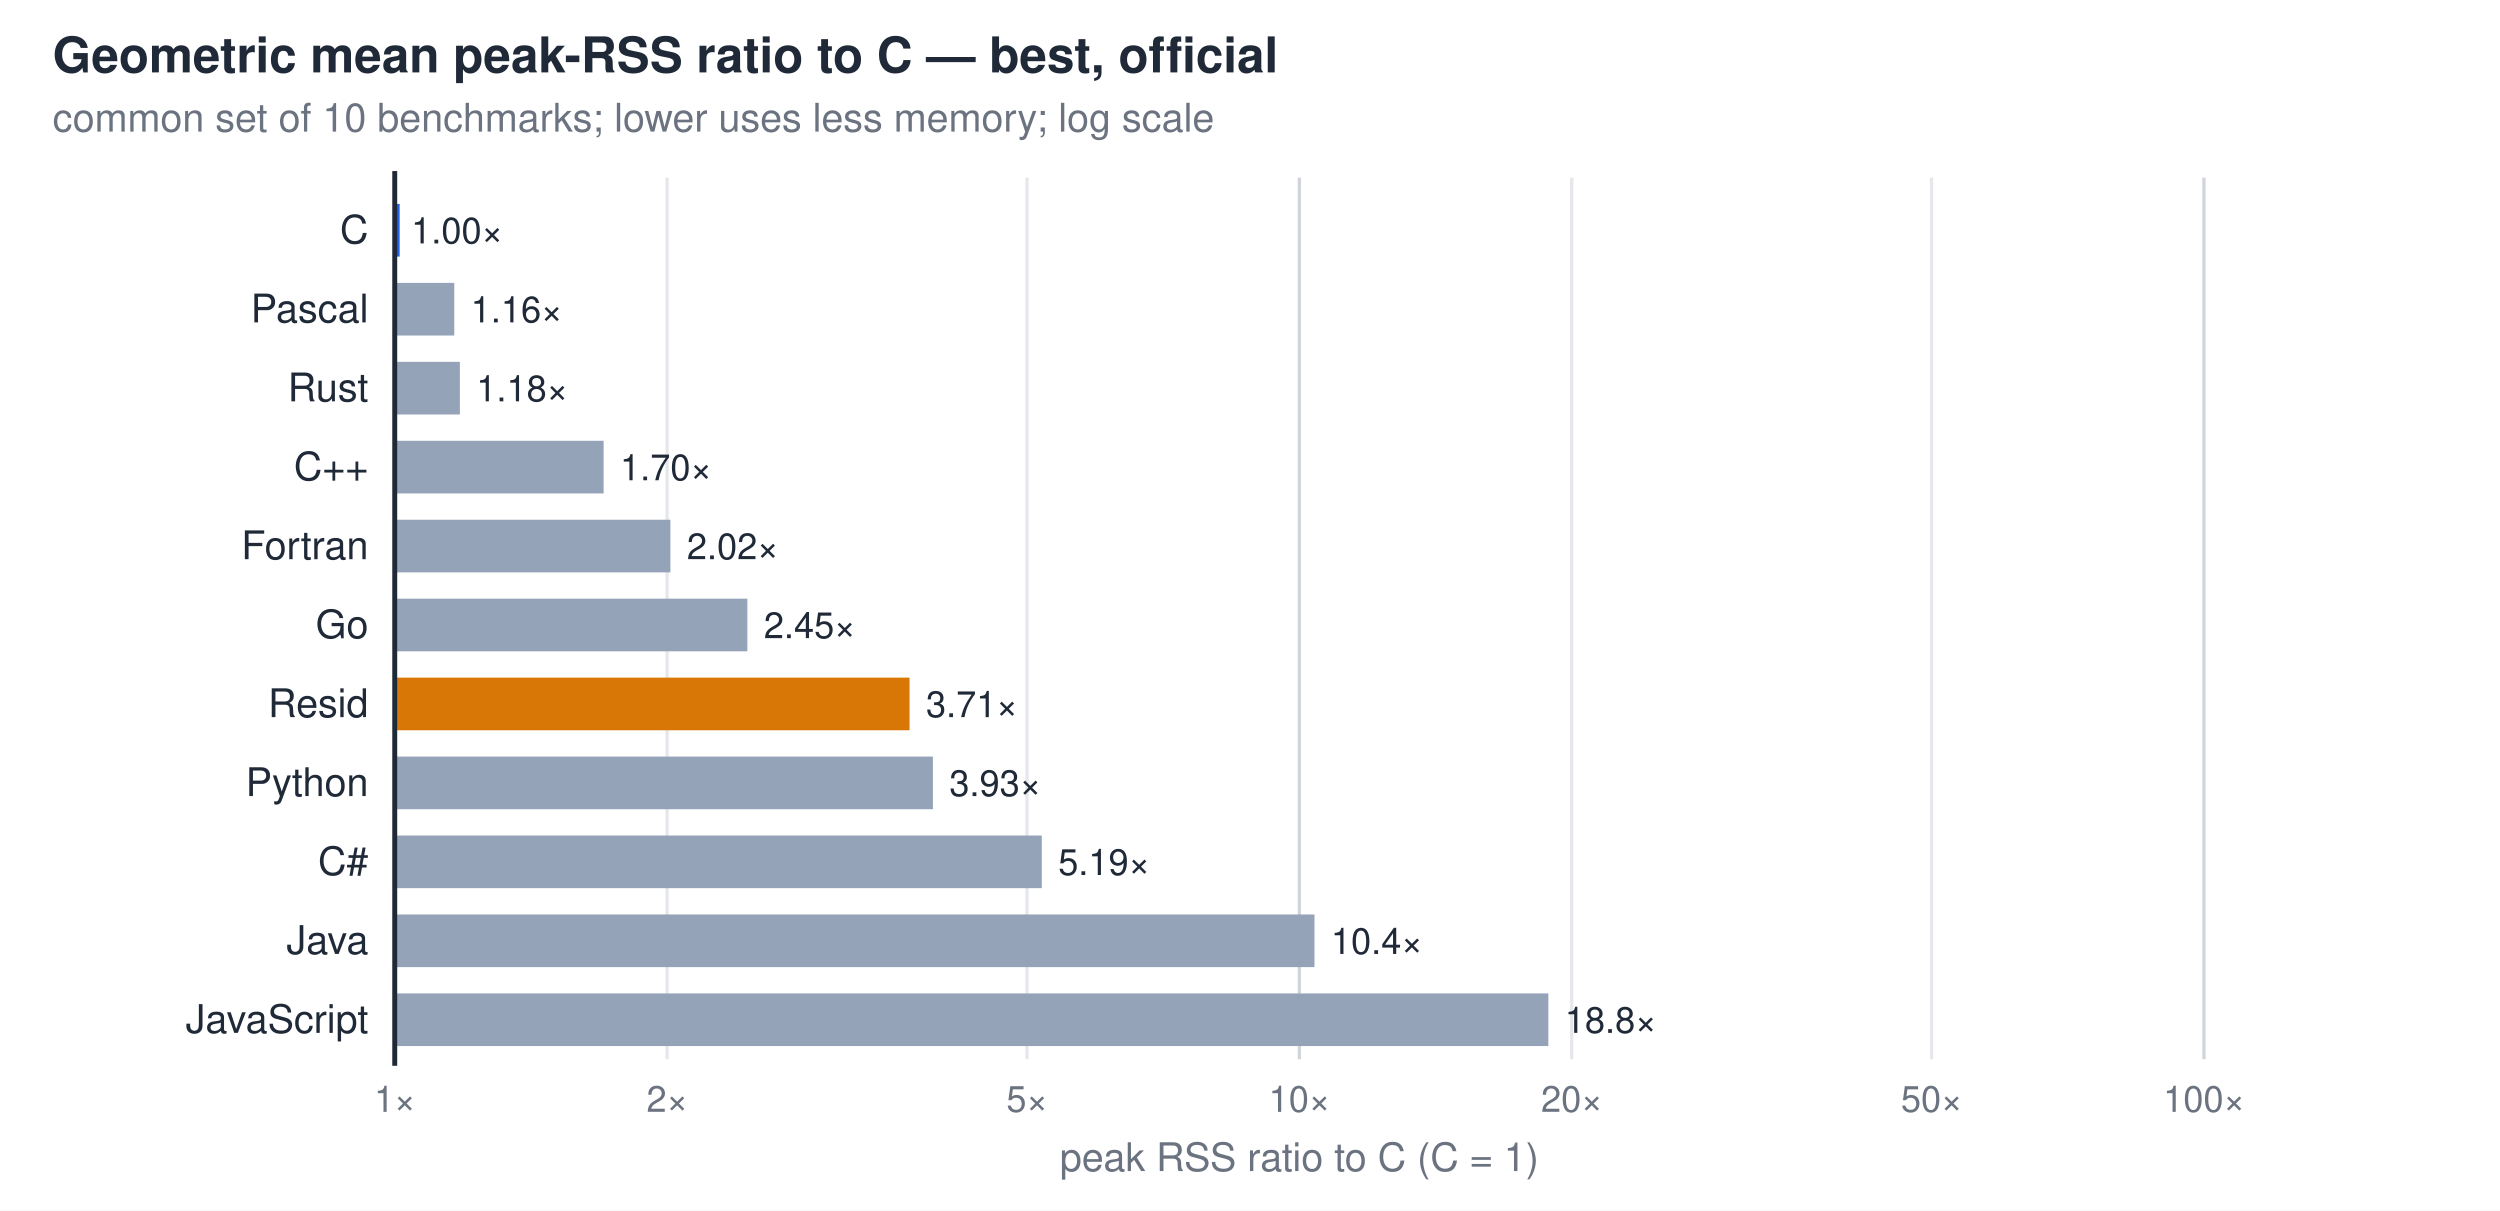
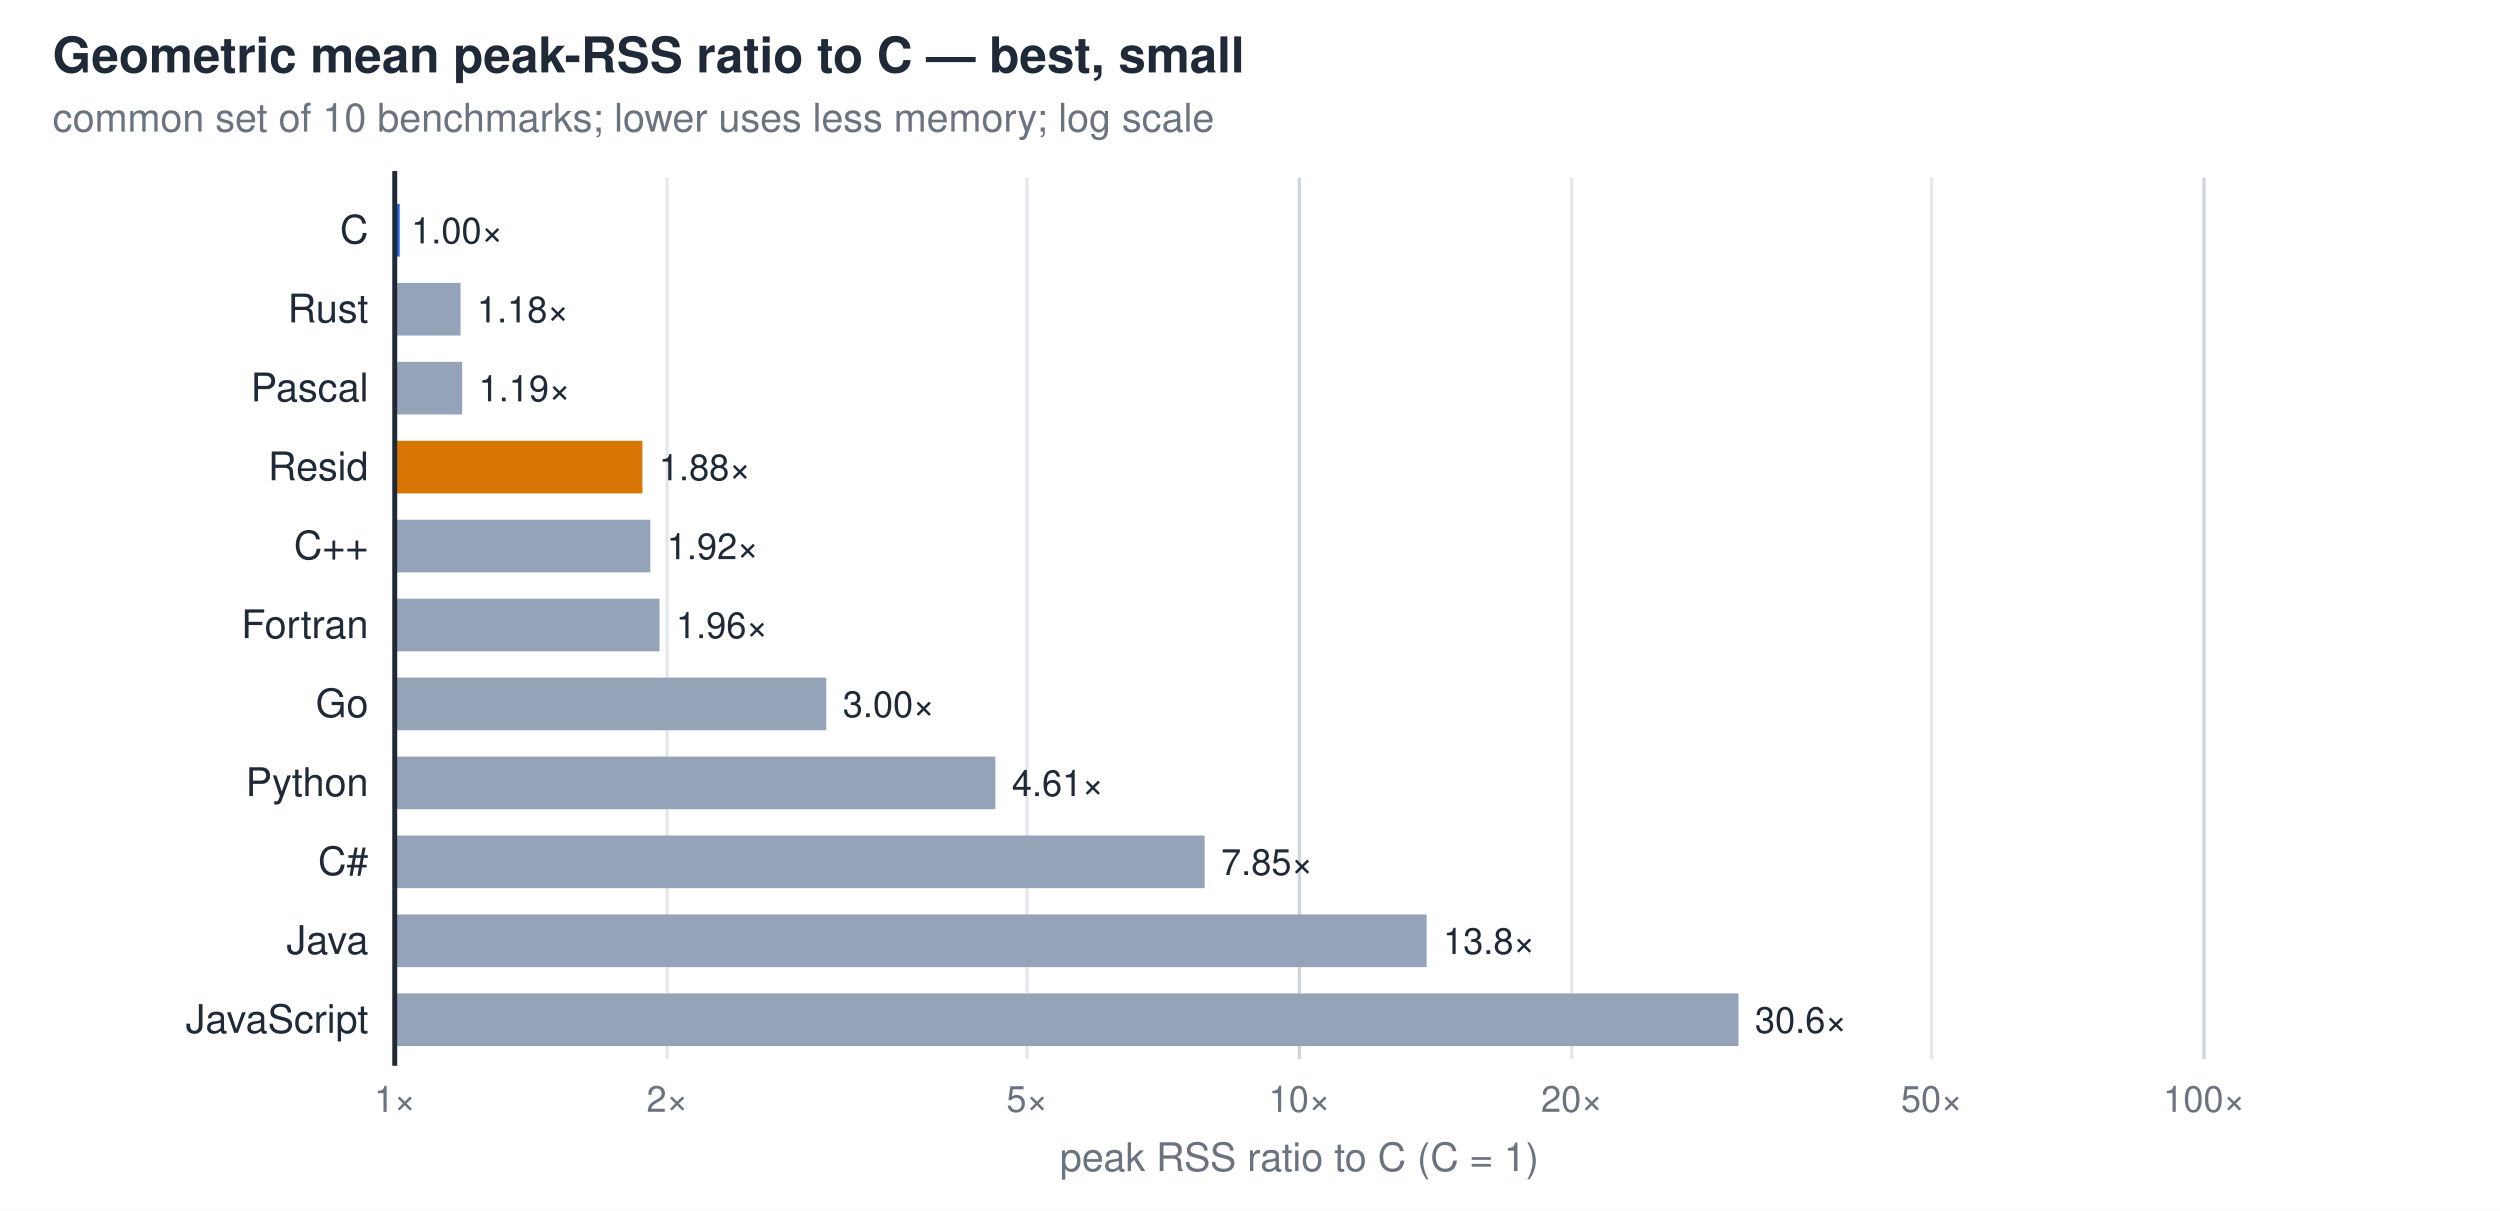
<svg xmlns="http://www.w3.org/2000/svg" width="760" height="368" viewBox="0 0 760 368" font-family="Helvetica, Arial, sans-serif" font-size="12">
  <rect x="0" y="0" width="760" height="368" fill="#ffffff" />
-   <text x="16" y="22" font-size="15" font-weight="bold" fill="#1f2937">Geometric mean peak-RSS ratio to C — best, official</text>
+   <text x="16" y="22" font-size="15" font-weight="bold" fill="#1f2937">Geometric mean peak-RSS ratio to C — best, small</text>
  <text x="16" y="40" fill="#6b7280">common set of 10 benchmarks; lower uses less memory; log scale</text>
  <line x1="120.0" y1="54" x2="120.0" y2="322" stroke="#d1d5db" stroke-width="1" />
  <text x="120.0" y="338" text-anchor="middle" fill="#6b7280" font-size="11">1×</text>
  <line x1="202.8" y1="54" x2="202.8" y2="322" stroke="#e5e7eb" stroke-width="1" />
  <text x="202.8" y="338" text-anchor="middle" fill="#6b7280" font-size="11">2×</text>
  <line x1="312.2" y1="54" x2="312.2" y2="322" stroke="#e5e7eb" stroke-width="1" />
  <text x="312.2" y="338" text-anchor="middle" fill="#6b7280" font-size="11">5×</text>
  <line x1="395.0" y1="54" x2="395.0" y2="322" stroke="#d1d5db" stroke-width="1" />
  <text x="395.0" y="338" text-anchor="middle" fill="#6b7280" font-size="11">10×</text>
  <line x1="477.8" y1="54" x2="477.8" y2="322" stroke="#e5e7eb" stroke-width="1" />
  <text x="477.8" y="338" text-anchor="middle" fill="#6b7280" font-size="11">20×</text>
  <line x1="587.2" y1="54" x2="587.2" y2="322" stroke="#e5e7eb" stroke-width="1" />
  <text x="587.2" y="338" text-anchor="middle" fill="#6b7280" font-size="11">50×</text>
  <line x1="670.0" y1="54" x2="670.0" y2="322" stroke="#d1d5db" stroke-width="1" />
  <text x="670.0" y="338" text-anchor="middle" fill="#6b7280" font-size="11">100×</text>
  <text x="112" y="74.0" text-anchor="end" fill="#1f2937">C</text>
  <rect x="120.0" y="62" width="1.5" height="16" fill="#2563eb" />
  <text x="125.0" y="74.0" fill="#1f2937" font-size="11">1.00×</text>
-   <text x="112" y="98.0" text-anchor="end" fill="#1f2937">Pascal</text>
-   <rect x="120.0" y="86" width="18.1" height="16" fill="#94a3b8" />
-   <text x="143.1" y="98.0" fill="#1f2937" font-size="11">1.16×</text>
-   <text x="112" y="122.0" text-anchor="end" fill="#1f2937">Rust</text>
-   <rect x="120.0" y="110" width="19.8" height="16" fill="#94a3b8" />
-   <text x="144.8" y="122.0" fill="#1f2937" font-size="11">1.18×</text>
-   <text x="112" y="146.0" text-anchor="end" fill="#1f2937">C++</text>
-   <rect x="120.0" y="134" width="63.5" height="16" fill="#94a3b8" />
-   <text x="188.5" y="146.0" fill="#1f2937" font-size="11">1.70×</text>
-   <text x="112" y="170.0" text-anchor="end" fill="#1f2937">Fortran</text>
-   <rect x="120.0" y="158" width="83.8" height="16" fill="#94a3b8" />
-   <text x="208.8" y="170.0" fill="#1f2937" font-size="11">2.02×</text>
-   <text x="112" y="194.0" text-anchor="end" fill="#1f2937">Go</text>
-   <rect x="120.0" y="182" width="107.2" height="16" fill="#94a3b8" />
-   <text x="232.2" y="194.0" fill="#1f2937" font-size="11">2.45×</text>
-   <text x="112" y="218.0" text-anchor="end" fill="#1f2937">Resid</text>
-   <rect x="120.0" y="206" width="156.5" height="16" fill="#d97706" />
-   <text x="281.5" y="218.0" fill="#1f2937" font-size="11">3.71×</text>
+   <text x="112" y="98.0" text-anchor="end" fill="#1f2937">Rust</text>
+   <rect x="120.0" y="86" width="20.0" height="16" fill="#94a3b8" />
+   <text x="145.0" y="98.0" fill="#1f2937" font-size="11">1.18×</text>
+   <text x="112" y="122.0" text-anchor="end" fill="#1f2937">Pascal</text>
+   <rect x="120.0" y="110" width="20.5" height="16" fill="#94a3b8" />
+   <text x="145.5" y="122.0" fill="#1f2937" font-size="11">1.19×</text>
+   <text x="112" y="146.0" text-anchor="end" fill="#1f2937">Resid</text>
+   <rect x="120.0" y="134" width="75.3" height="16" fill="#d97706" />
+   <text x="200.3" y="146.0" fill="#1f2937" font-size="11">1.88×</text>
+   <text x="112" y="170.0" text-anchor="end" fill="#1f2937">C++</text>
+   <rect x="120.0" y="158" width="77.7" height="16" fill="#94a3b8" />
+   <text x="202.7" y="170.0" fill="#1f2937" font-size="11">1.92×</text>
+   <text x="112" y="194.0" text-anchor="end" fill="#1f2937">Fortran</text>
+   <rect x="120.0" y="182" width="80.5" height="16" fill="#94a3b8" />
+   <text x="205.5" y="194.0" fill="#1f2937" font-size="11">1.96×</text>
+   <text x="112" y="218.0" text-anchor="end" fill="#1f2937">Go</text>
+   <rect x="120.0" y="206" width="131.2" height="16" fill="#94a3b8" />
+   <text x="256.2" y="218.0" fill="#1f2937" font-size="11">3.00×</text>
  <text x="112" y="242.0" text-anchor="end" fill="#1f2937">Python</text>
-   <rect x="120.0" y="230" width="163.6" height="16" fill="#94a3b8" />
-   <text x="288.6" y="242.0" fill="#1f2937" font-size="11">3.93×</text>
+   <rect x="120.0" y="230" width="182.6" height="16" fill="#94a3b8" />
+   <text x="307.6" y="242.0" fill="#1f2937" font-size="11">4.61×</text>
  <text x="112" y="266.0" text-anchor="end" fill="#1f2937">C#</text>
-   <rect x="120.0" y="254" width="196.7" height="16" fill="#94a3b8" />
-   <text x="321.7" y="266.0" fill="#1f2937" font-size="11">5.19×</text>
+   <rect x="120.0" y="254" width="246.2" height="16" fill="#94a3b8" />
+   <text x="371.2" y="266.0" fill="#1f2937" font-size="11">7.85×</text>
  <text x="112" y="290.0" text-anchor="end" fill="#1f2937">Java</text>
-   <rect x="120.0" y="278" width="279.6" height="16" fill="#94a3b8" />
-   <text x="404.6" y="290.0" fill="#1f2937" font-size="11">10.4×</text>
+   <rect x="120.0" y="278" width="313.7" height="16" fill="#94a3b8" />
+   <text x="438.7" y="290.0" fill="#1f2937" font-size="11">13.8×</text>
  <text x="112" y="314.0" text-anchor="end" fill="#1f2937">JavaScript</text>
-   <rect x="120.0" y="302" width="350.7" height="16" fill="#94a3b8" />
-   <text x="475.7" y="314.0" fill="#1f2937" font-size="11">18.8×</text>
+   <rect x="120.0" y="302" width="408.5" height="16" fill="#94a3b8" />
+   <text x="533.5" y="314.0" fill="#1f2937" font-size="11">30.6×</text>
  <line x1="120.0" y1="52" x2="120.0" y2="324" stroke="#1f2937" stroke-width="1.5" />
  <text x="395.0" y="356" text-anchor="middle" fill="#6b7280">peak RSS ratio to C (C = 1)</text>
</svg>
